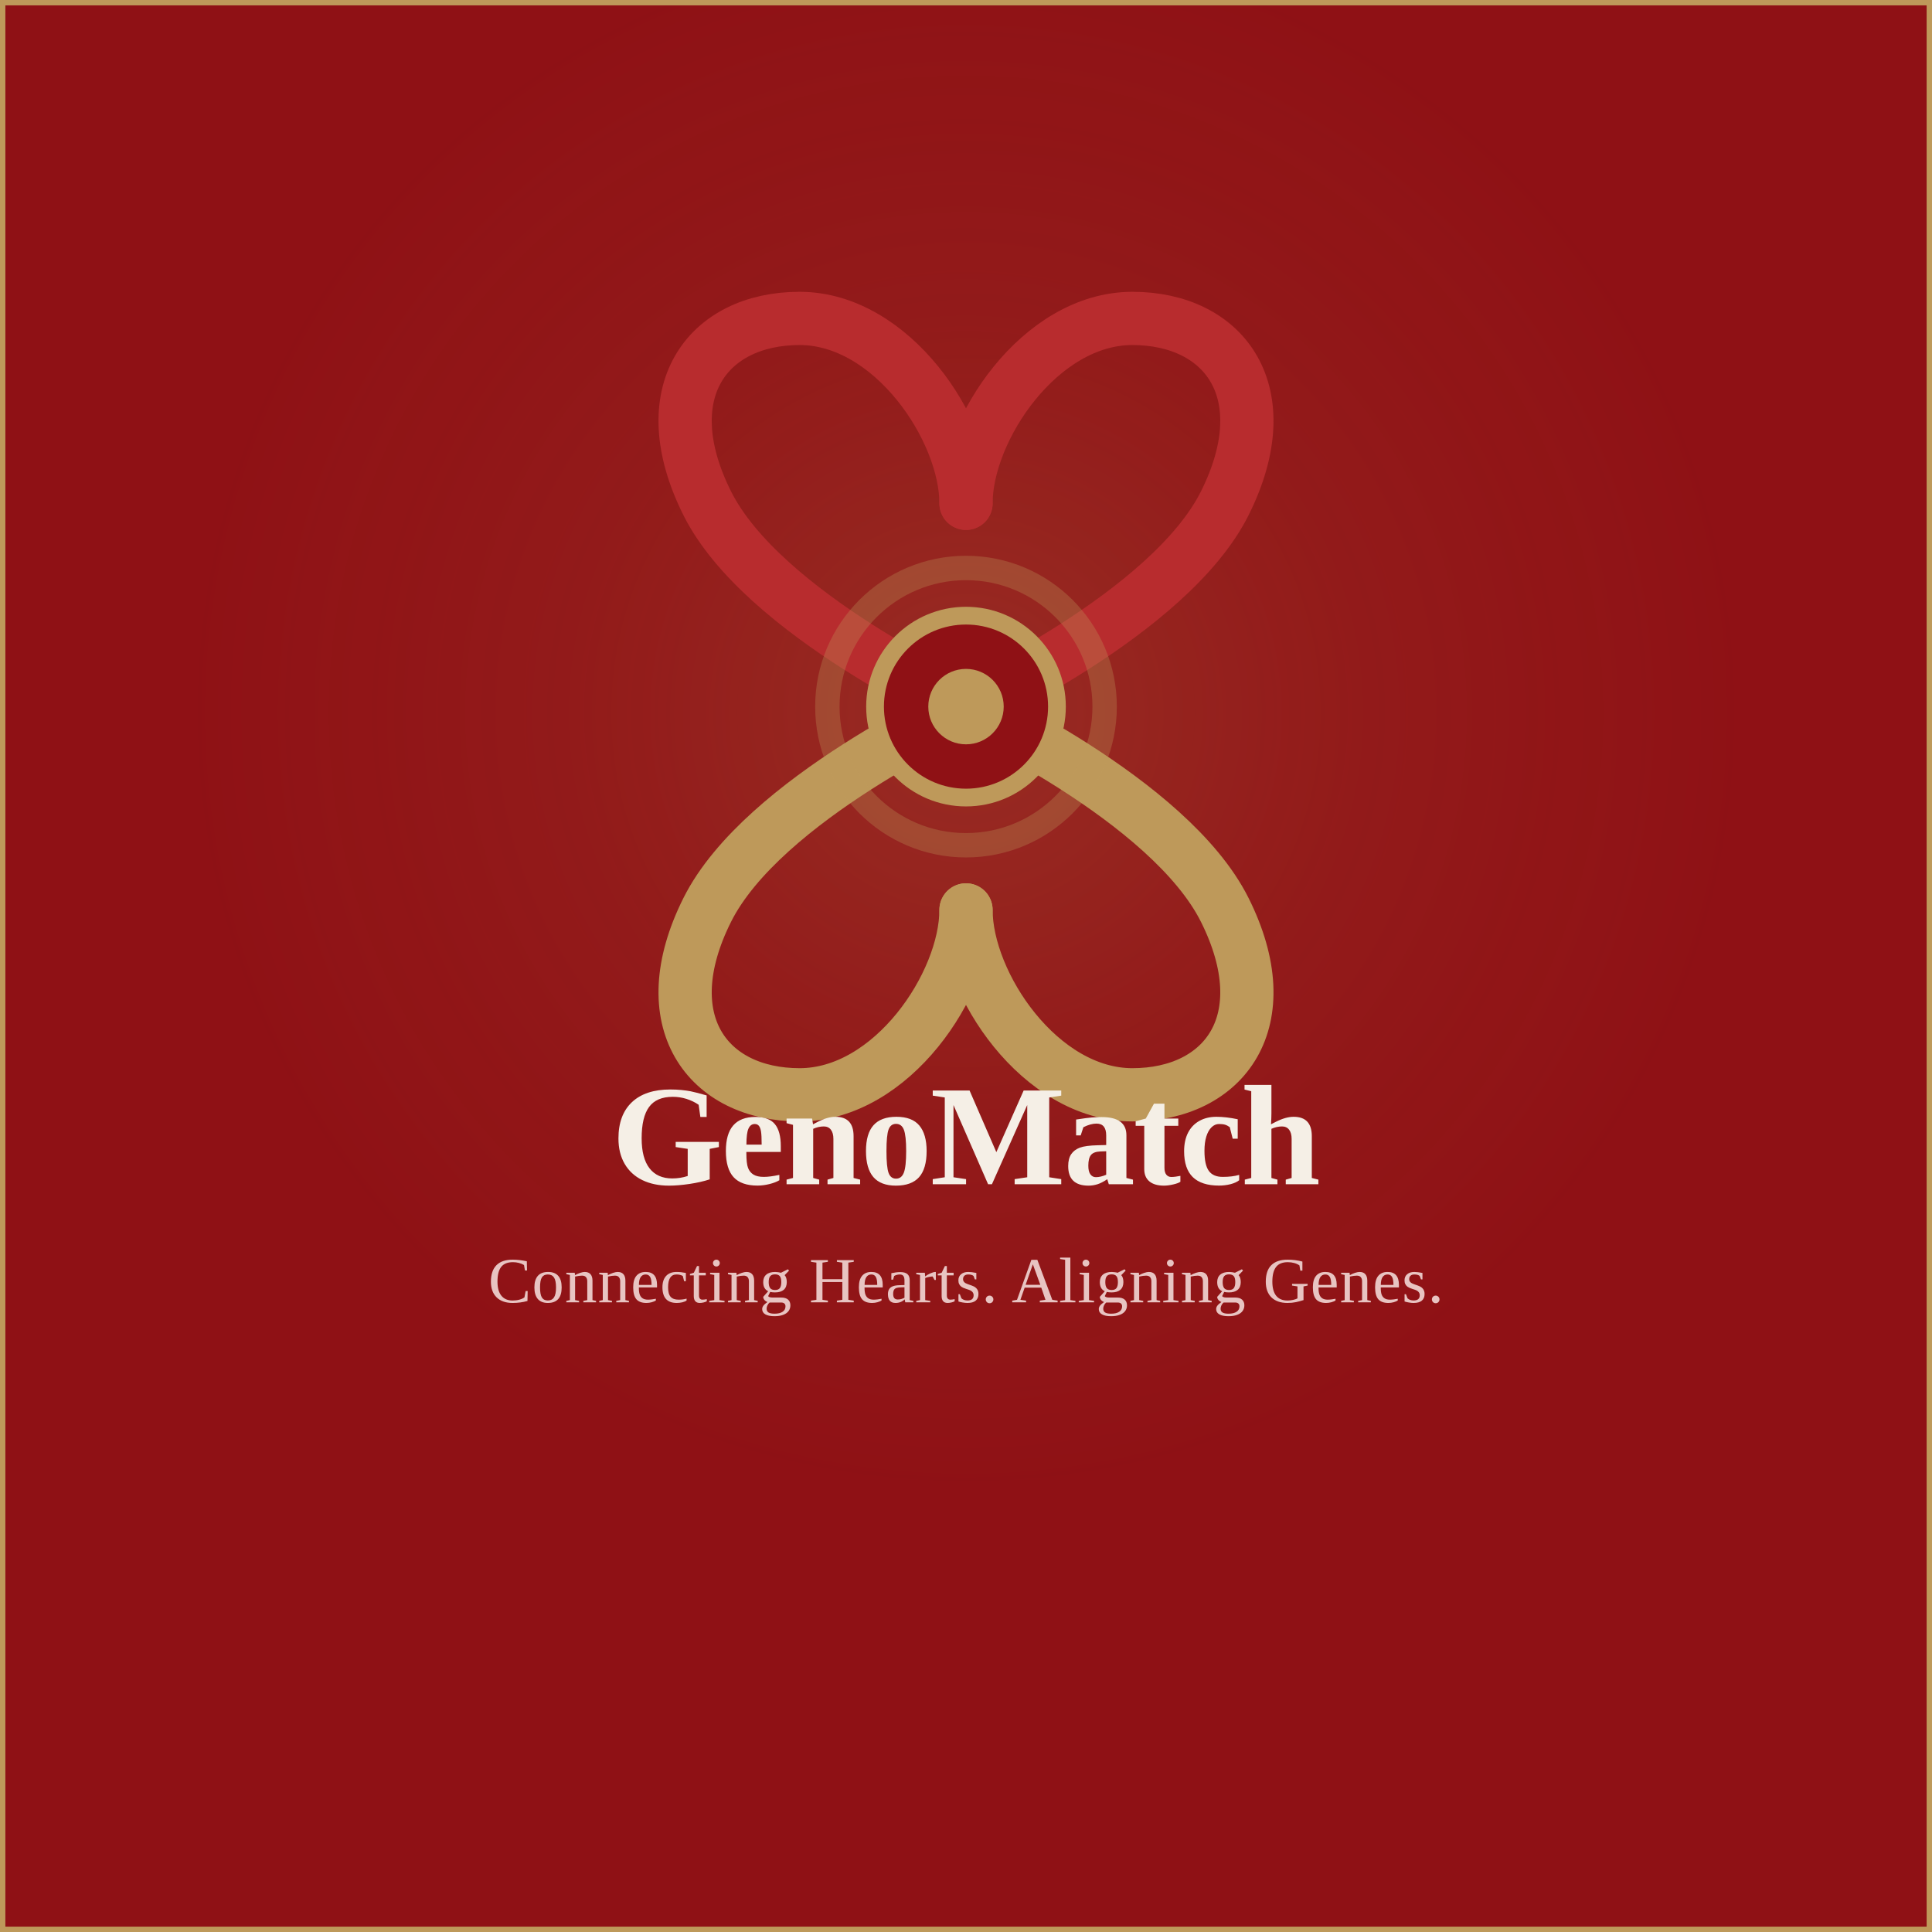
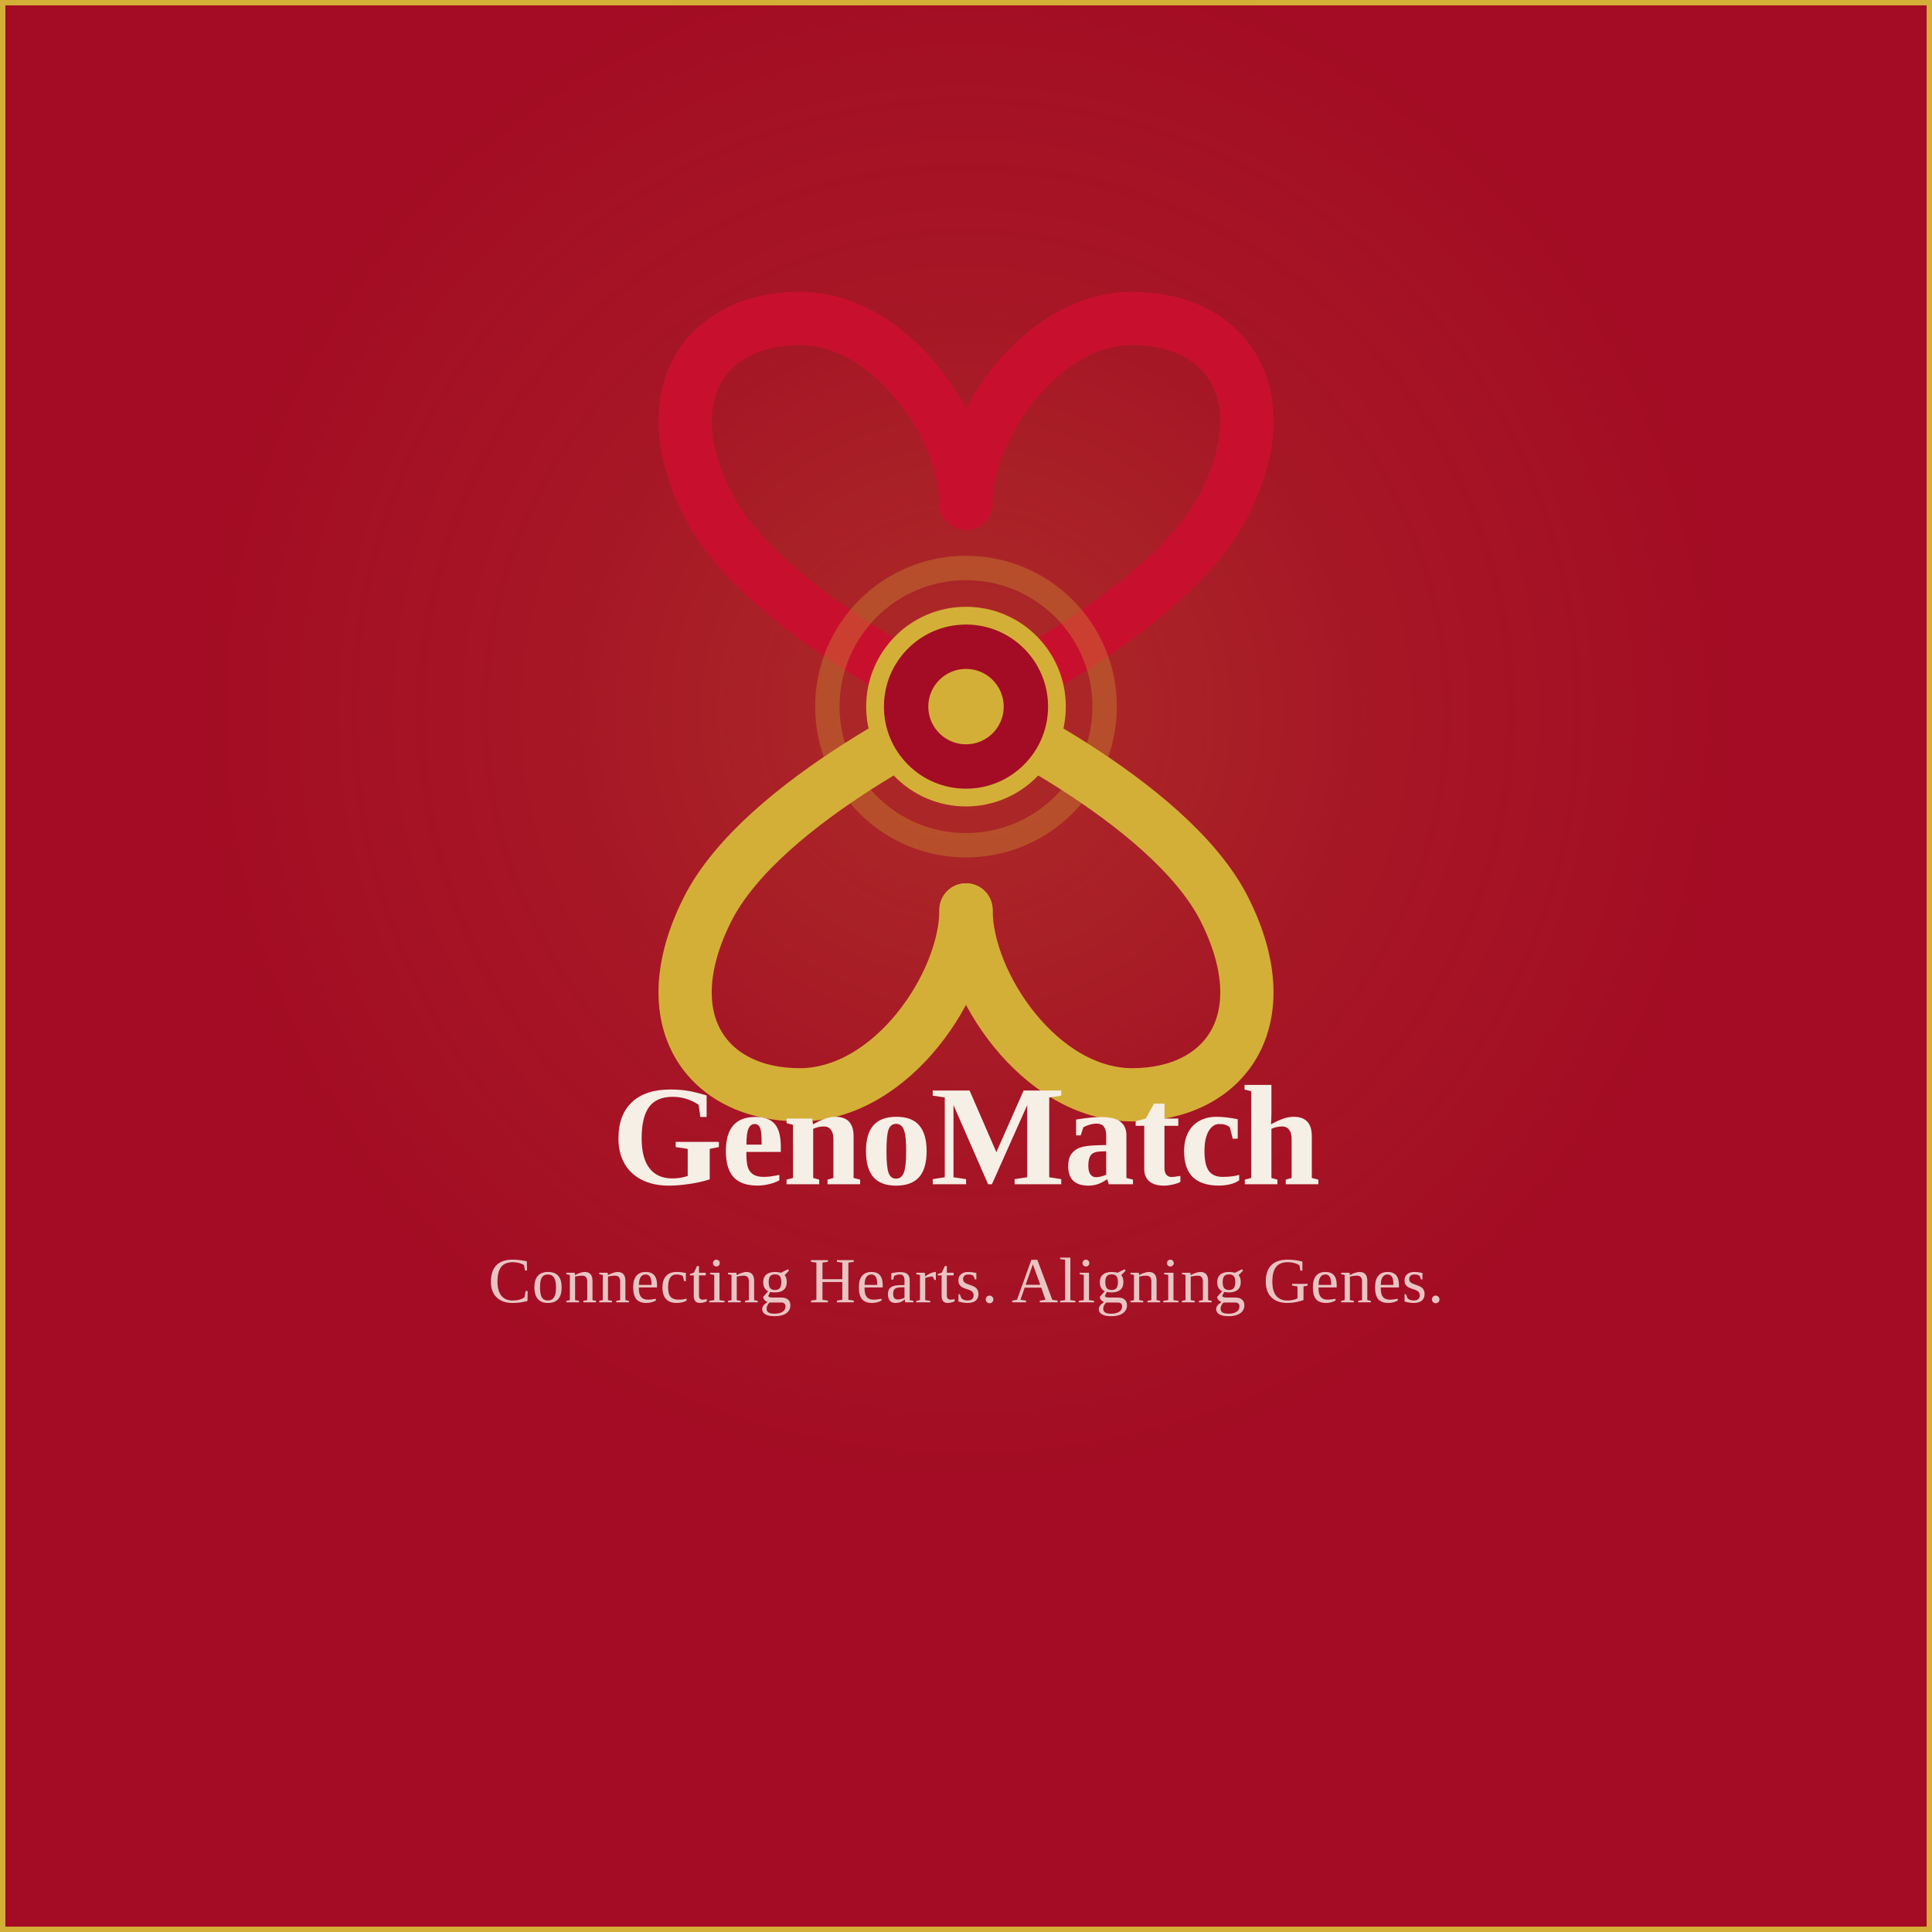
<svg xmlns="http://www.w3.org/2000/svg" width="1080" height="1080" viewBox="0 0 1080 1080" fill="none">
  <defs>
    <radialGradient id="centerGlow" cx="50%" cy="37%" r="40%" fx="50%" fy="37%">
-       <stop offset="0%" stop-color="#BE995A" stop-opacity="0.2" />
-       <stop offset="50%" stop-color="#BE995A" stop-opacity="0.07" />
-       <stop offset="100%" stop-color="#BE995A" stop-opacity="0" />
+       <stop offset="0%" stop-color="#D4AF37" stop-opacity="0.2" />
+       <stop offset="50%" stop-color="#D4AF37" stop-opacity="0.07" />
+       <stop offset="100%" stop-color="#D4AF37" stop-opacity="0" />
    </radialGradient>
  </defs>
-   <rect width="1080" height="1080" fill="#8F1115" />
+   <rect width="1080" height="1080" fill="#A30C24" />
  <rect width="1080" height="1080" fill="url(#centerGlow)" />
  <g transform="translate(540 395) scale(6.2) translate(-50 -50)">
-     <path d="M 50 50 C 50 50, 31.67 41.67, 26.67 31.67 C 21.67 21.67, 26.67 15, 35 15 C 43.33 15, 50 25, 50 31.67" stroke="#B82C2E" stroke-width="4.8" fill="none" stroke-linecap="round" stroke-linejoin="round" />
-     <path d="M 50 31.67 C 50 25, 56.67 15, 65 15 C 73.33 15, 78.33 21.67, 73.33 31.67 C 68.33 41.67, 50 50, 50 50" stroke="#B82C2E" stroke-width="4.8" fill="none" stroke-linecap="round" stroke-linejoin="round" />
-     <path d="M 50 50 C 50 50, 31.67 58.33, 26.67 68.33 C 21.67 78.33, 26.67 85, 35 85 C 43.33 85, 50 75, 50 68.33" stroke="#BE995A" stroke-width="4.8" fill="none" stroke-linecap="round" stroke-linejoin="round" />
-     <path d="M 50 68.33 C 50 75, 56.67 85, 65 85 C 73.33 85, 78.33 78.33, 73.33 68.33 C 68.33 58.33, 50 50, 50 50" stroke="#BE995A" stroke-width="4.8" fill="none" stroke-linecap="round" stroke-linejoin="round" />
-     <circle cx="50" cy="50" r="12.5" fill="none" stroke="#BE995A" stroke-opacity="0.3" stroke-width="2.2" />
-     <circle cx="50" cy="50" r="8.2" fill="#8F1115" stroke="#BE995A" stroke-width="1.6" />
-     <circle cx="50" cy="50" r="3.4" fill="#BE995A" />
+     <path d="M 50 50 C 50 50, 31.67 41.67, 26.67 31.67 C 21.67 21.67, 26.67 15, 35 15 C 43.33 15, 50 25, 50 31.67" stroke="#C8102E" stroke-width="4.8" fill="none" stroke-linecap="round" stroke-linejoin="round" />
+     <path d="M 50 31.67 C 50 25, 56.67 15, 65 15 C 73.33 15, 78.33 21.67, 73.33 31.67 C 68.33 41.67, 50 50, 50 50" stroke="#C8102E" stroke-width="4.8" fill="none" stroke-linecap="round" stroke-linejoin="round" />
+     <path d="M 50 50 C 50 50, 31.67 58.33, 26.67 68.33 C 21.67 78.33, 26.67 85, 35 85 C 43.33 85, 50 75, 50 68.33" stroke="#D4AF37" stroke-width="4.8" fill="none" stroke-linecap="round" stroke-linejoin="round" />
+     <path d="M 50 68.33 C 50 75, 56.67 85, 65 85 C 73.33 85, 78.33 78.33, 73.33 68.33 C 68.33 58.33, 50 50, 50 50" stroke="#D4AF37" stroke-width="4.8" fill="none" stroke-linecap="round" stroke-linejoin="round" />
+     <circle cx="50" cy="50" r="12.5" fill="none" stroke="#D4AF37" stroke-opacity="0.3" stroke-width="2.2" />
+     <circle cx="50" cy="50" r="8.2" fill="#A30C24" stroke="#D4AF37" stroke-width="1.6" />
+     <circle cx="50" cy="50" r="3.4" fill="#D4AF37" />
  </g>
  <text x="540" y="662" text-anchor="middle" fill="#F5EFE6" font-family="Georgia, 'Times New Roman', serif" font-size="80" font-weight="700" letter-spacing="-1">
    GenoMatch
  </text>
  <text x="540" y="728" text-anchor="middle" fill="#E8C4C2" font-family="Georgia, 'Times New Roman', serif" font-size="36" font-weight="400" letter-spacing="0.4">
    Connecting Hearts. Aligning Genes.
  </text>
-   <rect x="1.5" y="1.5" width="1077" height="1077" fill="none" stroke="#BE995A" stroke-width="3" />
+   <rect x="1.5" y="1.5" width="1077" height="1077" fill="none" stroke="#D4AF37" stroke-width="3" />
</svg>
